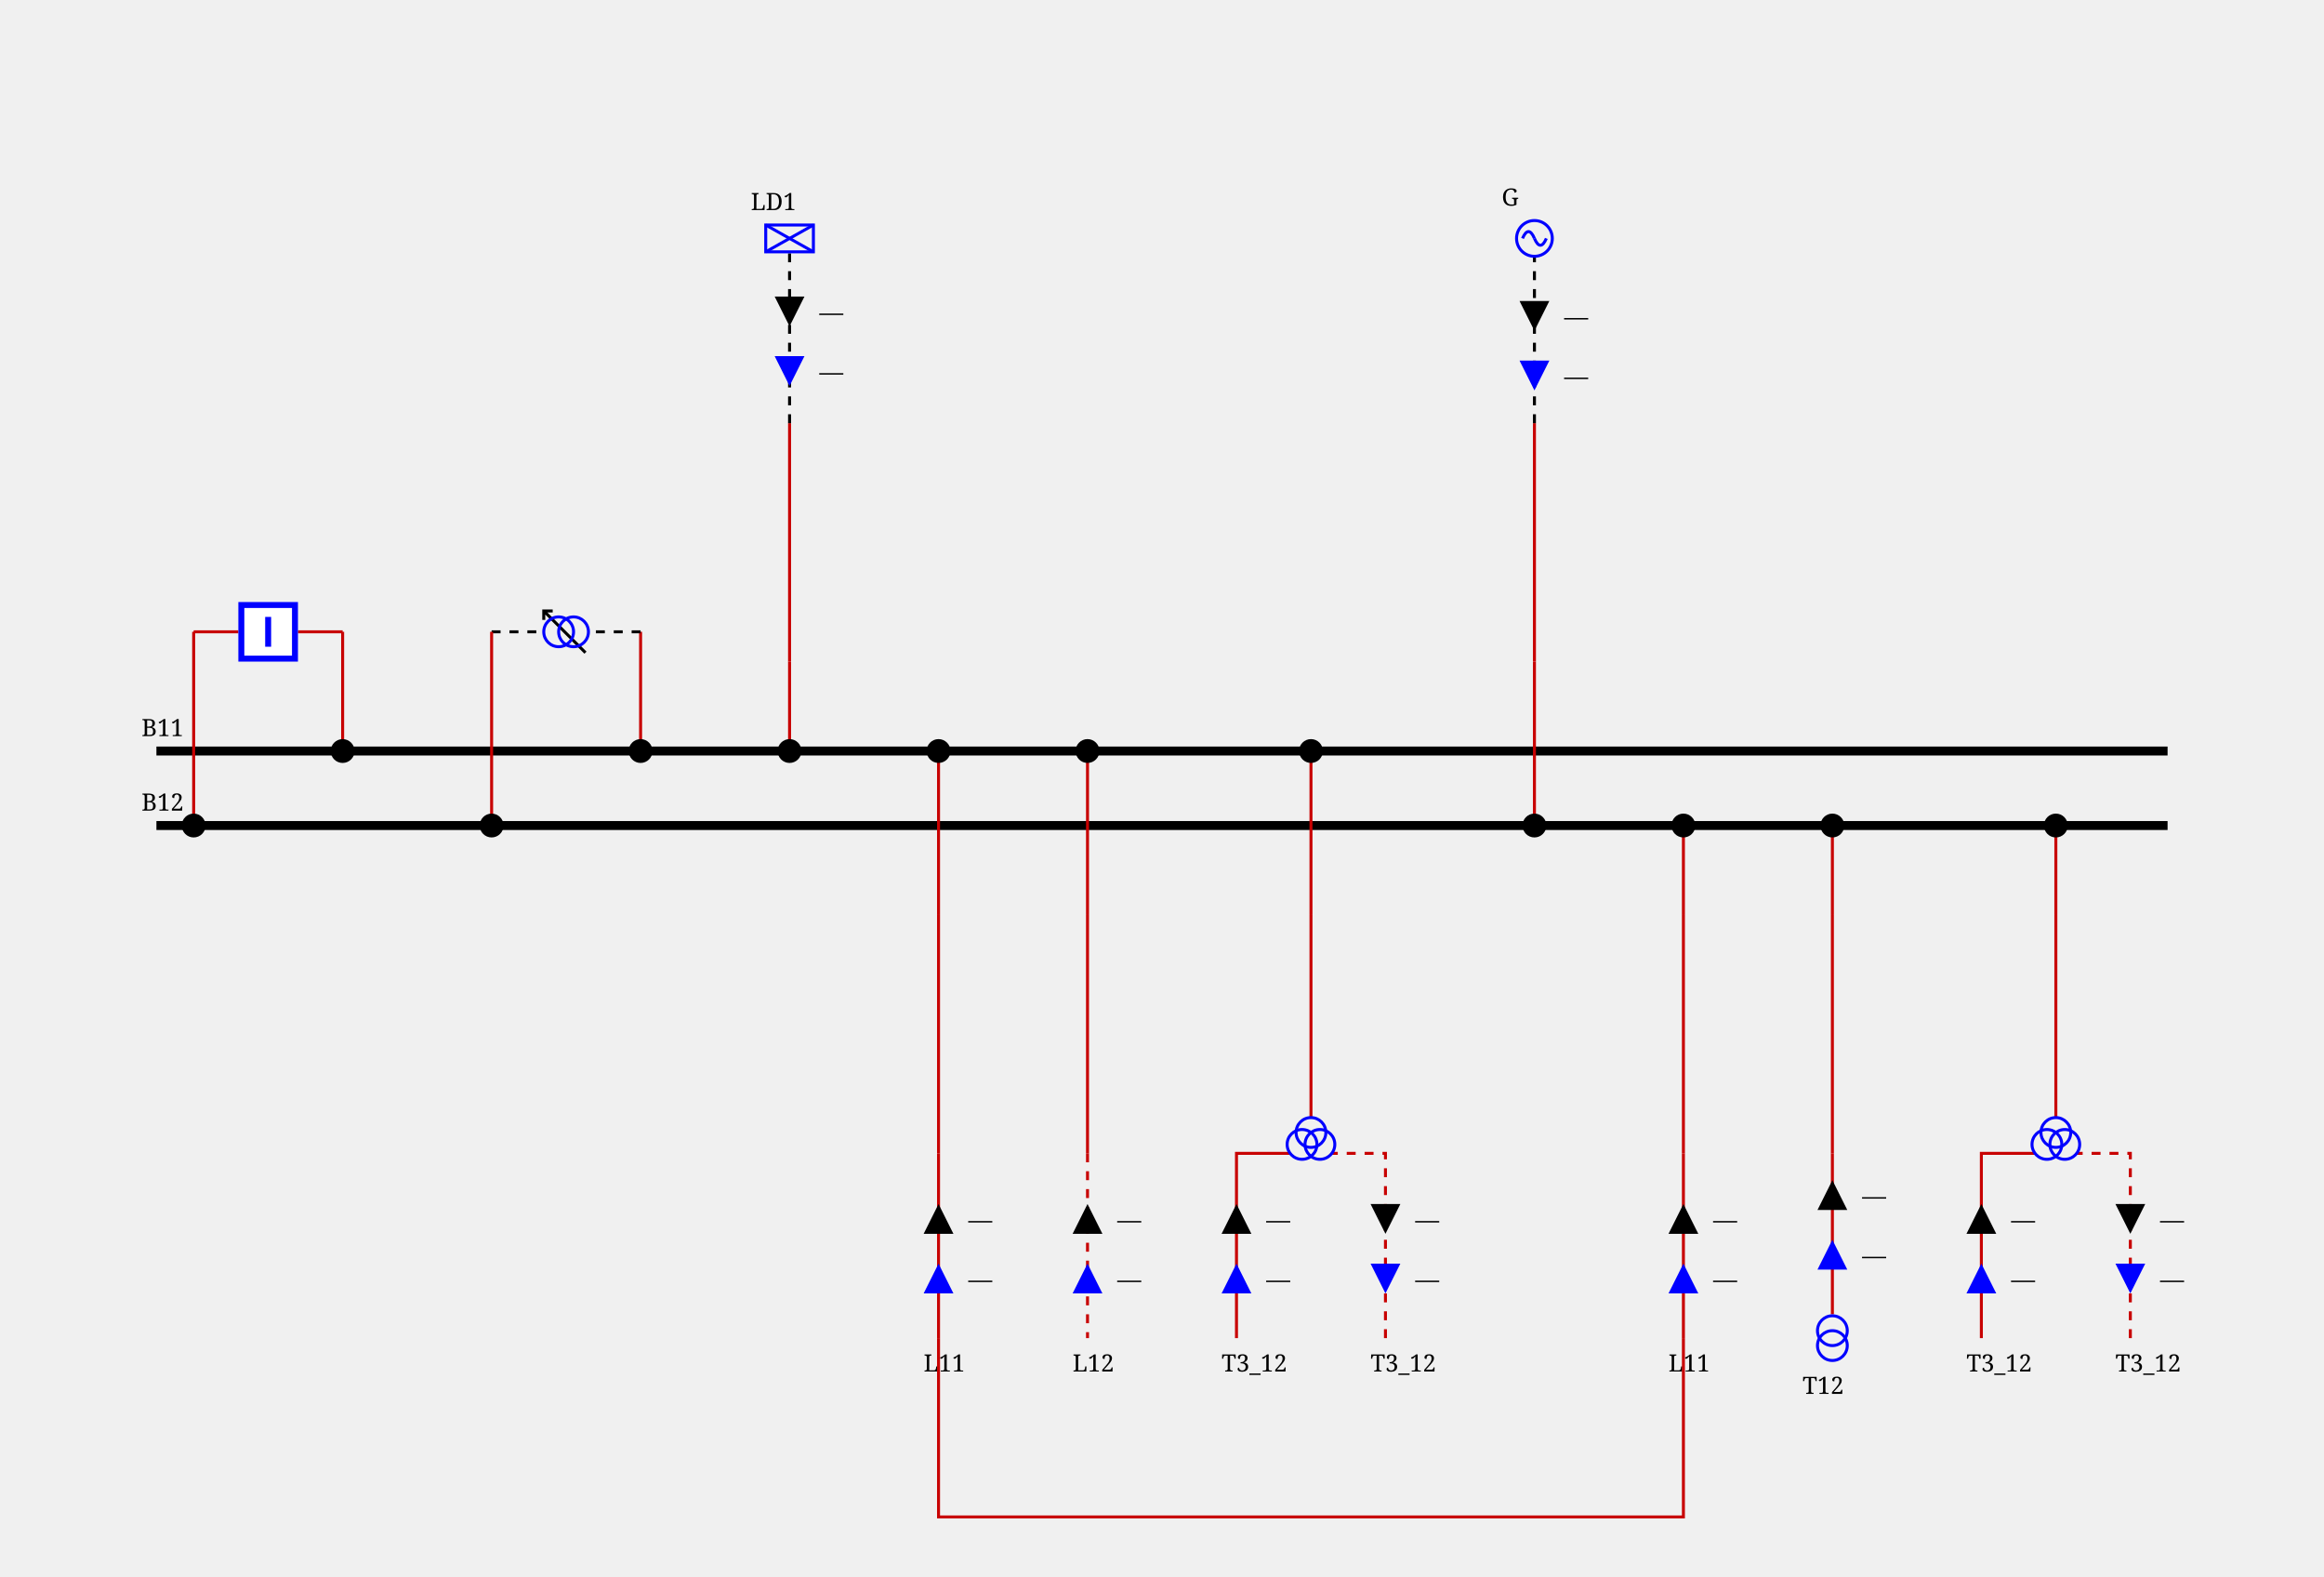
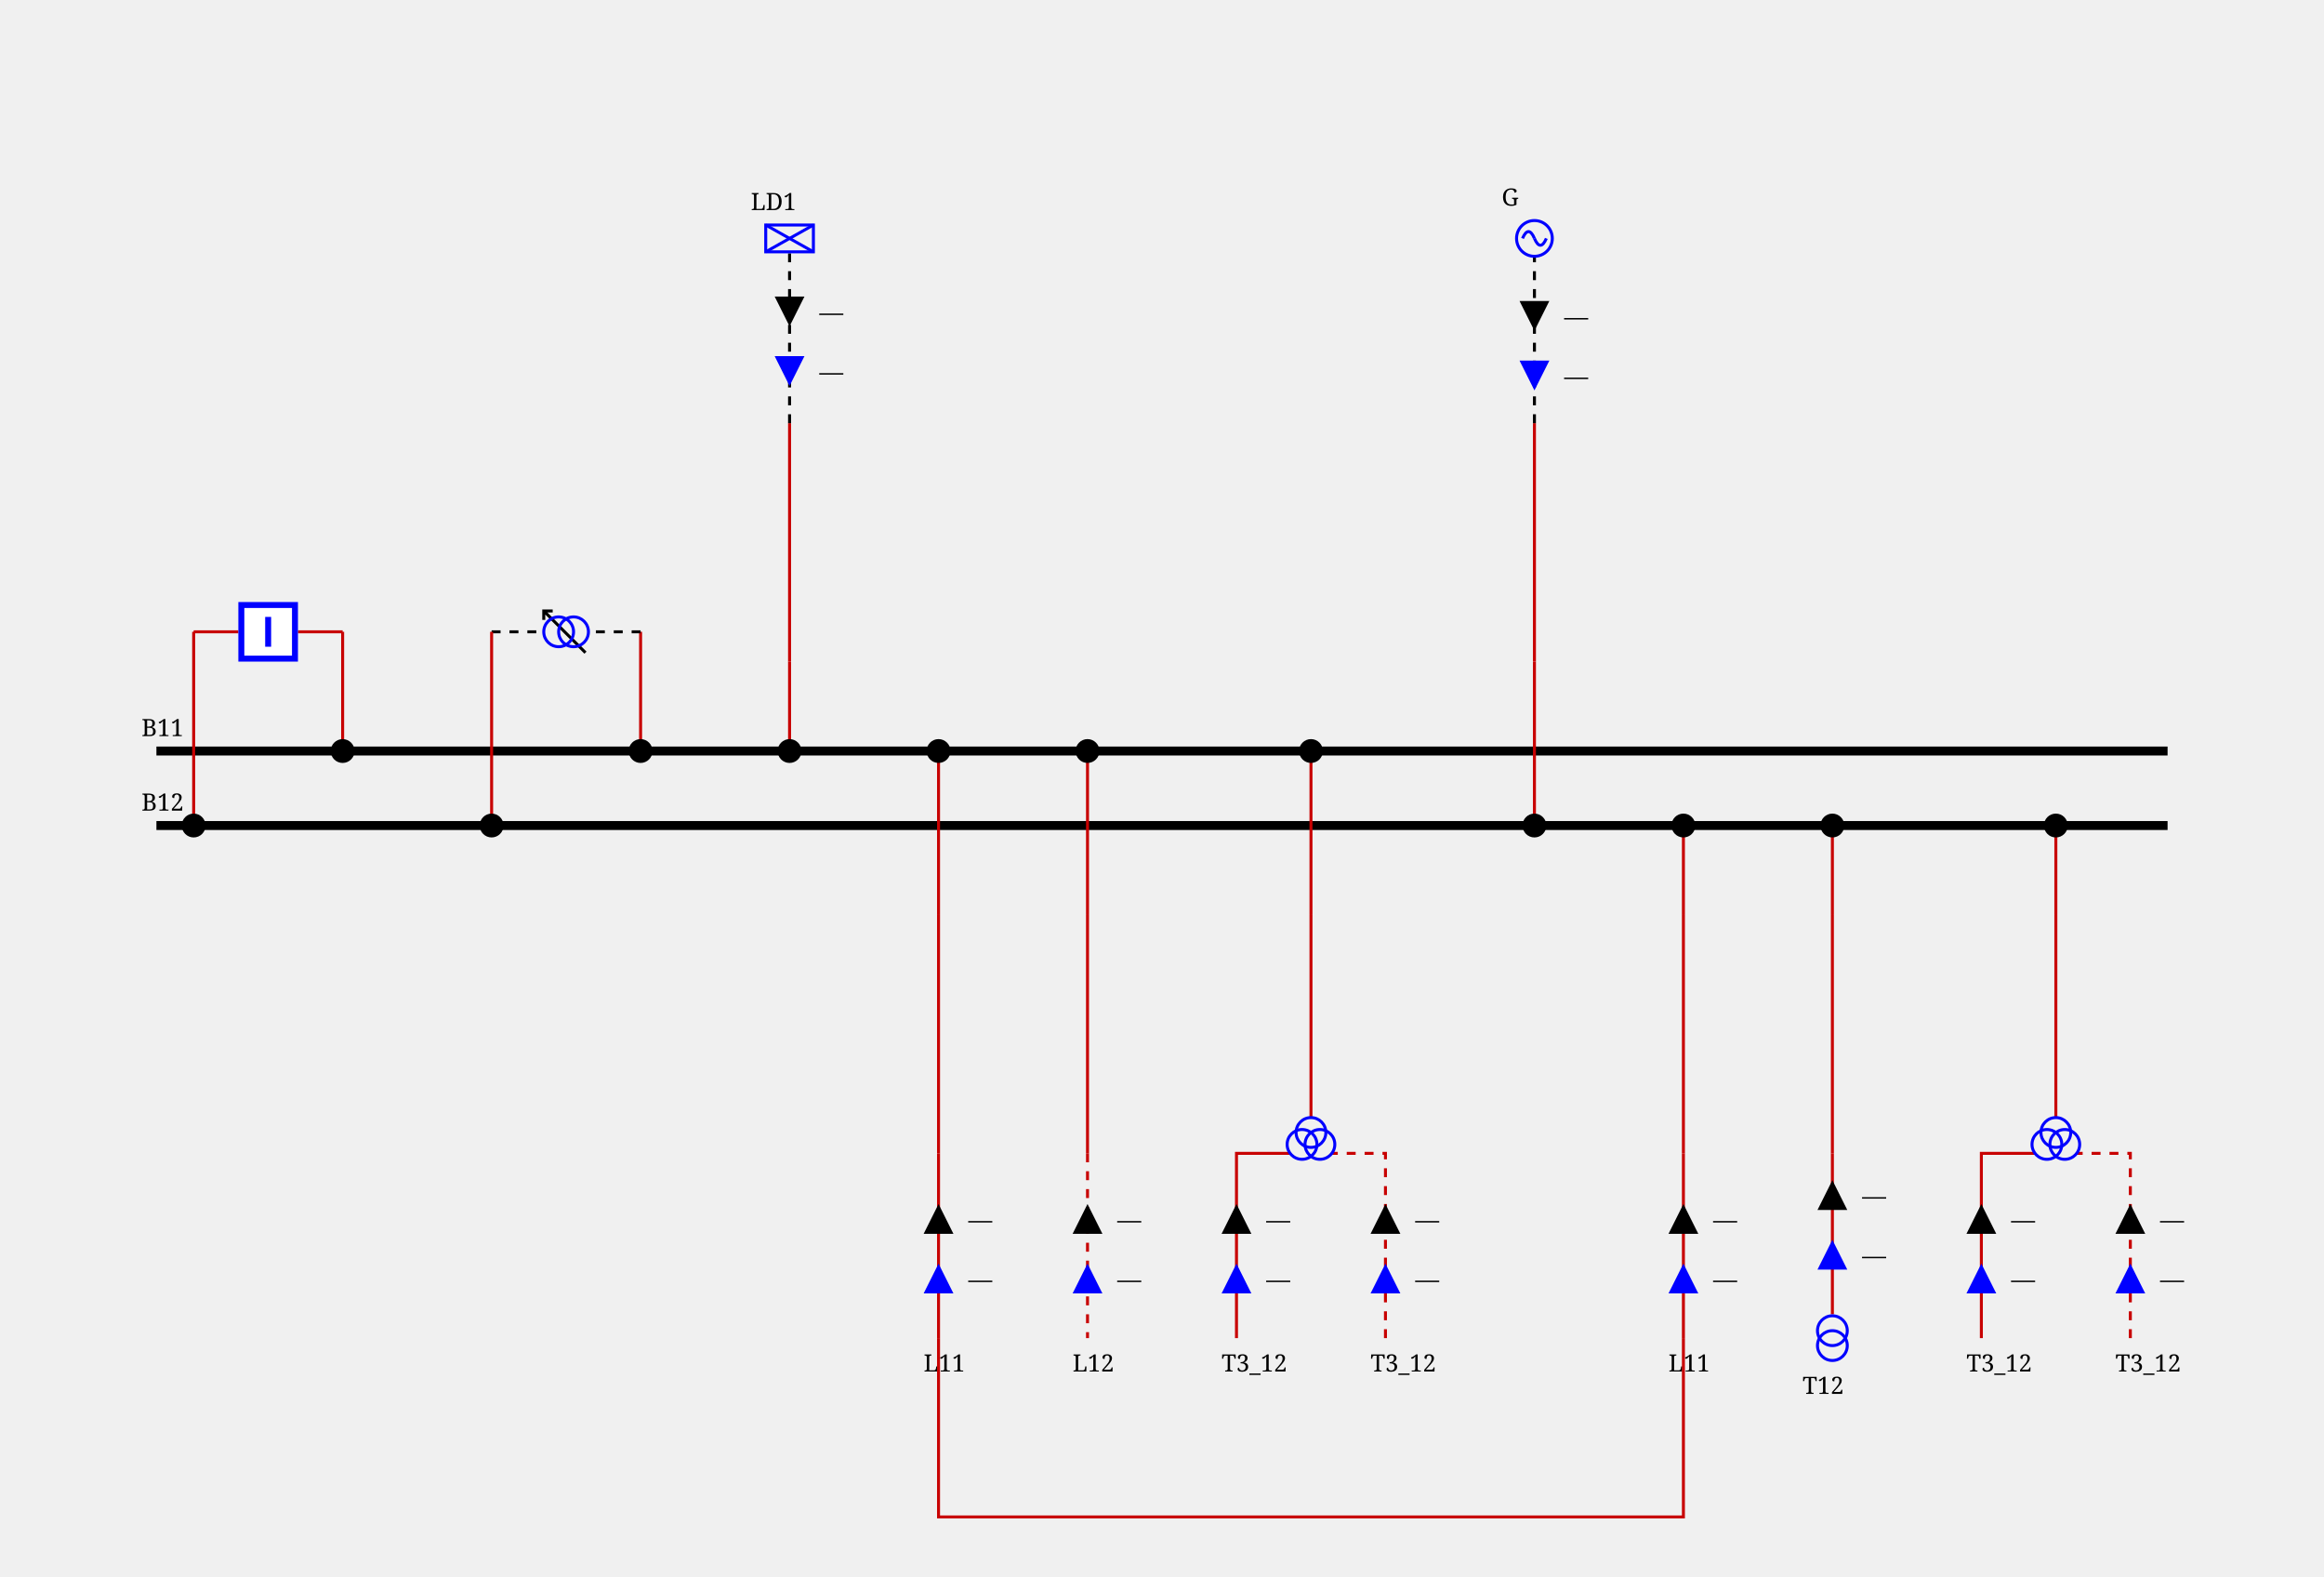
<svg xmlns="http://www.w3.org/2000/svg" height="529.0" viewBox="0 0 780.0 529.0" width="780.0">
  <style>
/* ----------------------------------------------------------------------- */
/* File: tautologies.css ------------------------------------------------- */
.sld-out .sld-arrow-in {visibility: hidden}
.sld-in .sld-arrow-out {visibility: hidden}
.sld-closed .sld-sw-open {visibility: hidden}
.sld-open .sld-sw-closed {visibility: hidden}
.sld-hidden-node {visibility: hidden}
.sld-top-feeder .sld-label {dominant-baseline: auto}
.sld-bottom-feeder .sld-label {dominant-baseline: hanging}
.sld-active-power .sld-label {dominant-baseline: mathematical}
.sld-reactive-power .sld-label {dominant-baseline: mathematical}
.sld-current .sld-label {dominant-baseline: mathematical}
/* ----------------------------------------------------------------------- */
/* File: topologicalBaseVoltages.css ------------------------------------- */
.sld-disconnected {--sld-vl-color: #808080}
.sld-vl300to500-0 {--sld-vl-color: #FF0000}
.sld-vl300to500-1 {--sld-vl-color: #7F6C00}
.sld-vl300to500-2 {--sld-vl-color: #F6B2FF}
.sld-vl300to500-3 {--sld-vl-color: #996700}
.sld-vl300to500-4 {--sld-vl-color: #FF85EB}
.sld-vl300to500-5 {--sld-vl-color: #B25B00}
.sld-vl300to500-6 {--sld-vl-color: #FF59B5}
.sld-vl300to500-7 {--sld-vl-color: #CC4400}
.sld-vl300to500-8 {--sld-vl-color: #FF2C67}
.sld-vl300to500-9 {--sld-vl-color: #E52600}
.sld-vl180to300-0 {--sld-vl-color: #218B21}
.sld-vl180to300-1 {--sld-vl-color: #0D4940}
.sld-vl180to300-2 {--sld-vl-color: #DFDAB9}
.sld-vl180to300-3 {--sld-vl-color: #105640}
.sld-vl180to300-4 {--sld-vl-color: #C2CB92}
.sld-vl180to300-5 {--sld-vl-color: #14643C}
.sld-vl180to300-6 {--sld-vl-color: #95B66B}
.sld-vl180to300-7 {--sld-vl-color: #187036}
.sld-vl180to300-8 {--sld-vl-color: #5FA046}
.sld-vl180to300-9 {--sld-vl-color: #1C7E2D}
.sld-vl120to180-0 {--sld-vl-color: #00AFAE}
.sld-vl120to180-1 {--sld-vl-color: #000D58}
.sld-vl120to180-2 {--sld-vl-color: #B8E7B2}
.sld-vl120to180-3 {--sld-vl-color: #002169}
.sld-vl120to180-4 {--sld-vl-color: #85D993}
.sld-vl120to180-5 {--sld-vl-color: #003C7B}
.sld-vl120to180-6 {--sld-vl-color: #59CB8B}
.sld-vl120to180-7 {--sld-vl-color: #005C8C}
.sld-vl120to180-8 {--sld-vl-color: #2CBD94}
.sld-vl120to180-9 {--sld-vl-color: #00839E}
.sld-vl70to120-0 {--sld-vl-color: #CC5500}
.sld-vl70to120-1 {--sld-vl-color: #4A6600}
.sld-vl70to120-2 {--sld-vl-color: #EFB2DD}
.sld-vl70to120-3 {--sld-vl-color: #6E7A00}
.sld-vl70to120-4 {--sld-vl-color: #E685AE}
.sld-vl70to120-5 {--sld-vl-color: #8E8400}
.sld-vl70to120-6 {--sld-vl-color: #DD596B}
.sld-vl70to120-7 {--sld-vl-color: #A37B00}
.sld-vl70to120-8 {--sld-vl-color: #D4432C}
.sld-vl70to120-9 {--sld-vl-color: #B76B00}
.sld-vl50to70-0 {--sld-vl-color: #A020EF}
.sld-vl50to70-1 {--sld-vl-color: #7F0848}
.sld-vl50to70-2 {--sld-vl-color: #B7DBFE}
.sld-vl50to70-3 {--sld-vl-color: #960C6D}
.sld-vl50to70-4 {--sld-vl-color: #8DA6FE}
.sld-vl50to70-5 {--sld-vl-color: #AD109A}
.sld-vl50to70-6 {--sld-vl-color: #6F66FB}
.sld-vl50to70-7 {--sld-vl-color: #BC14C4}
.sld-vl50to70-8 {--sld-vl-color: #7F42F6}
.sld-vl50to70-9 {--sld-vl-color: #B11AD9}
.sld-vl30to50-0 {--sld-vl-color: #FF8290}
.sld-vl30to50-1 {--sld-vl-color: #7F6F41}
.sld-vl30to50-2 {--sld-vl-color: #F6D9FF}
.sld-vl30to50-3 {--sld-vl-color: #99784E}
.sld-vl30to50-4 {--sld-vl-color: #FFC3FB}
.sld-vl30to50-5 {--sld-vl-color: #B27D5B}
.sld-vl30to50-6 {--sld-vl-color: #FFADE3}
.sld-vl30to50-7 {--sld-vl-color: #CC7E68}
.sld-vl30to50-8 {--sld-vl-color: #FF97BF}
.sld-vl30to50-9 {--sld-vl-color: #E57B75}
.sld-vl0to30-0 {--sld-vl-color: #AAAE27}
.sld-vl0to30-1 {--sld-vl-color: #195B0F}
.sld-vl0to30-2 {--sld-vl-color: #EABABE}
.sld-vl0to30-3 {--sld-vl-color: #2D6C13}
.sld-vl0to30-4 {--sld-vl-color: #DDA193}
.sld-vl0to30-5 {--sld-vl-color: #477D17}
.sld-vl0to30-6 {--sld-vl-color: #CE9A6E}
.sld-vl0to30-7 {--sld-vl-color: #648D1C}
.sld-vl0to30-8 {--sld-vl-color: #BEA04A}
.sld-vl0to30-9 {--sld-vl-color: #869D22}
/* ----------------------------------------------------------------------- */
/* File : highlightLineStates.css ---------------------------------------- */
.sld-wire.sld-feeder-disconnected {stroke: black}
.sld-wire.sld-feeder-connected-disconnected {stroke-dasharray: 3,3}
.sld-wire.sld-feeder-disconnected-connected {stroke: black; stroke-dasharray: 3,3}
/* ----------------------------------------------------------------------- */
/* File : components.css ------------------------------------------------- */
/* Stroke black */
.sld-disconnector {stroke-width: 3; stroke: black; fill: none}
/* Stroke blue */
.sld-breaker {stroke-width: 2; stroke: blue; fill:white}
.sld-load-break-switch {stroke: blue; fill: white}
/* Stroke --sld-vl-color with fallback black */
.sld-bus-connection {fill: var(--sld-vl-color, black)}
.sld-cell-shape-flat .sld-bus-connection {visibility: hidden}
.sld-busbar-section {stroke: var(--sld-vl-color, black); stroke-width: 3; fill: none}
/* Stroke --sld-vl-color with fallback red */
.sld-wire {stroke: var(--sld-vl-color, #c80000); fill: none}
/* Stroke --sld-vl-color with fallback blue */
.sld-load {stroke: var(--sld-vl-color, blue); fill: none}
.sld-battery {stroke: var(--sld-vl-color, blue); fill: none}
.sld-generator {stroke: var(--sld-vl-color, blue); fill: none}
.sld-two-wt {stroke: var(--sld-vl-color, blue); fill: none}
.sld-three-wt {stroke: var(--sld-vl-color, blue); fill: none}
.sld-winding {stroke: var(--sld-vl-color, blue); fill: none}
.sld-capacitor {stroke: var(--sld-vl-color, blue); fill: none}
.sld-inductor {stroke: var(--sld-vl-color, blue); fill: none}
.sld-pst {stroke: var(--sld-vl-color, blue); fill: none}
.sld-pst-arrow {stroke: black; fill: none}
.sld-svc {stroke: var(--sld-vl-color, blue); fill: none}
.sld-vsc {stroke: var(--sld-vl-color, blue); font-size: 7.43px; fill: none}
.sld-lcc {stroke: var(--sld-vl-color, blue); font-size: 7.43px; fill: none}
/* Stroke none &amp; fill: --sld-vl-color */
.sld-node-infos {stroke: none; fill: var(--sld-vl-color, black)}
/* Stroke none &amp; fill: black */
.sld-node {stroke: none; fill: black}
.sld-flash {stroke: none; fill: black}
.sld-lock {stroke: none; fill: black}
.sld-unknown {stroke: none; fill: black}
/* Fonts */
.sld-label {stroke: none; fill: black; font: 8px serif}
.sld-angle, .sld-voltage {font: 10px serif}
.sld-graph-label {font: 12px serif}
/* Specific */
.sld-grid {stroke: #003700; stroke-dasharray: 1,10}
.sld-feeder-info.sld-active-power {fill:black}
.sld-feeder-info.sld-reactive-power {fill:blue}
.sld-feeder-info.sld-current {fill:purple}
.sld-frame {fill: var(--sld-background-color, transparent)}
/* Stroke maroon for fictitious switch */
.sld-breaker.sld-fictitious {stroke: maroon}
.sld-disconnector.sld-fictitious {stroke: maroon}
.sld-load-break-switch.sld-fictitious {stroke: maroon}
.sld-busbar-section.sld-fictitious {stroke: var(--sld-vl-color, #c80000); stroke-width: 1}

</style>
  <rect class="sld-frame" height="100%" width="100%" />
  <g>
    <g class="sld-busbar-section sld-vl300to500-0" id="idB11" transform="translate(52.5,252.0)">
      <line x1="0" x2="675.0" y1="0" y2="0" />
      <text class="sld-label" id="B11_NW_LABEL" x="-5.0" y="-5.0">B11</text>
    </g>
    <g class="sld-busbar-section sld-vl300to500-1" id="idB12" transform="translate(52.5,277.0)">
      <line x1="0" x2="675.0" y1="0" y2="0" />
      <text class="sld-label" id="B12_NW_LABEL" x="-5.0" y="-5.0">B12</text>
    </g>
    <g class="sld-intern-cell sld-cell-shape-vertical" id="idINTERN_32_0">
      <g class="sld-wire sld-vl300to500-0" id="_95_VL1_95_INTERNAL_95_VL1_95_BUSCO_95_B11_95_BR1_45_BR1_95_BUSCO_95_B11_95_BR1">
        <polyline points="115.0,212.0,115.0,252.0" />
      </g>
      <g class="sld-wire sld-vl300to500-0" id="_95_VL1_95_BR1_95_INTERNAL_95_VL1_95_BUSCO_95_B11_95_BR1_45_BR1">
        <polyline points="100.0,212.0,115.0,212.0" />
      </g>
      <g class="sld-wire sld-vl300to500-1" id="_95_VL1_95_INTERNAL_95_VL1_95_BUSCO_95_B12_95_BR1_45_BR1_95_BR1">
        <polyline points="65.0,212.0,80.0,212.0" />
      </g>
      <g class="sld-wire sld-vl300to500-1" id="_95_VL1_95_BUSCO_95_B12_95_BR1_95_INTERNAL_95_VL1_95_BUSCO_95_B12_95_BR1_45_BR1">
        <polyline points="65.0,277.0,65.0,212.0" />
      </g>
      <g class="sld-bus-connection sld-fictitious sld-vl300to500-0" id="idBUSCO_95_B11_95_BR1" transform="translate(111.0,248.0)">
        <circle cx="4" cy="4" r="4" />
      </g>
      <g class="sld-node sld-hidden-node sld-fictitious sld-vl300to500-0" id="idINTERNAL_95_VL1_95_BUSCO_95_B11_95_BR1_45_BR1" transform="translate(111.0,208.0)">
        <circle cx="4" cy="4" r="4" />
      </g>
      <g class="sld-breaker sld-open sld-disconnected" id="idBR1" transform="translate(80.0,202.0)">
        <path class="sld-sw-closed" d="M1,1 V19 H19 V1z M10,5 V15" transform="rotate(90.0,10.0,10.0)" />
        <path class="sld-sw-open" d="M1,1 V19 H19 V1z M5,10 H15" transform="rotate(90.0,10.0,10.0)" />
      </g>
      <g class="sld-node sld-hidden-node sld-fictitious sld-vl300to500-1" id="idINTERNAL_95_VL1_95_BUSCO_95_B12_95_BR1_45_BR1" transform="translate(61.0,208.0)">
        <circle cx="4" cy="4" r="4" />
      </g>
      <g class="sld-bus-connection sld-fictitious sld-vl300to500-1" id="idBUSCO_95_B12_95_BR1" transform="translate(61.0,273.0)">
        <circle cx="4" cy="4" r="4" />
      </g>
    </g>
    <g class="sld-intern-cell sld-cell-shape-vertical" id="idINTERN_32_1">
      <g class="sld-wire sld-vl300to500-0" id="_95_VL1_95_BUSCO_95_B11_95_T11_95_INTERNAL_95_VL1_95_BUSCO_95_B11_95_T11_45_T11">
        <polyline points="215.0,252.0,215.0,212.0" />
      </g>
      <g class="sld-wire sld-vl300to500-0 sld-feeder-disconnected-connected" id="_95_VL1_95_INTERNAL_95_VL1_95_BUSCO_95_B11_95_T11_45_T11_95_T11">
        <polyline points="215.0,212.0,197.5,212.0" />
      </g>
      <g class="sld-wire sld-vl300to500-1 sld-feeder-disconnected-connected" id="_95_VL1_95_INTERNAL_95_VL1_95_BUSCO_95_B12_95_T11_45_T11_95_T11">
        <polyline points="165.0,212.0,182.5,212.0" />
      </g>
      <g class="sld-wire sld-vl300to500-1" id="_95_VL1_95_BUSCO_95_B12_95_T11_95_INTERNAL_95_VL1_95_BUSCO_95_B12_95_T11_45_T11">
        <polyline points="165.0,277.0,165.0,212.0" />
      </g>
      <g class="sld-bus-connection sld-fictitious sld-vl300to500-0" id="idBUSCO_95_B11_95_T11" transform="translate(211.0,248.0)">
        <circle cx="4" cy="4" r="4" />
      </g>
      <g class="sld-node sld-hidden-node sld-fictitious sld-vl300to500-0" id="idINTERNAL_95_VL1_95_BUSCO_95_B11_95_T11_45_T11" transform="translate(211.0,208.0)">
        <circle cx="4" cy="4" r="4" />
      </g>
      <g class="sld-pst" id="idT11" transform="translate(183.0,204.5)">
        <path class="sld-vl300to500-0 sld-pst-arrow" d="M14,0 0,14 M11,0 14,0 14,3" transform="rotate(270.0,7.0,7.5)" />
        <circle class="sld-vl300to500-0 sld-winding" cx="7" cy="10" r="5" transform="rotate(270.0,7.0,7.5)" />
        <circle class="sld-vl300to500-1 sld-winding" cx="7" cy="5" r="5" transform="rotate(270.0,7.0,7.5)" />
      </g>
      <g class="sld-node sld-hidden-node sld-fictitious sld-vl300to500-1" id="idINTERNAL_95_VL1_95_BUSCO_95_B12_95_T11_45_T11" transform="translate(161.0,208.0)">
        <circle cx="4" cy="4" r="4" />
      </g>
      <g class="sld-bus-connection sld-fictitious sld-vl300to500-1" id="idBUSCO_95_B12_95_T11" transform="translate(161.0,273.0)">
        <circle cx="4" cy="4" r="4" />
      </g>
    </g>
    <g class="sld-extern-cell sld-cell-direction-top" id="idEXTERN_32_2">
      <g class="sld-wire sld-vl300to500-0" id="_95_VL1_95_BUSCO_95_B11_95_LD1_95_INTERNAL_95_VL1_95_BUSCO_95_B11_95_LD1_45_LD1">
        <polyline points="265.0,252.0,265.0,222.0" />
      </g>
      <g class="sld-wire sld-vl300to500-0" id="_95_VL1_95_INTERNAL_95_VL1_95_BUSCO_95_B11_95_LD1_45_LD1_95_INTERNAL_95_VL1_95_LD1">
        <polyline points="265.0,222.0,265.0,142.0" />
      </g>
      <g class="sld-wire sld-vl300to500-0 sld-feeder-disconnected-connected" id="_95_VL1_95_INTERNAL_95_VL1_95_LD1_95_LD1">
        <polyline points="265.0,142.0,265.0,84.5" />
      </g>
      <g class="sld-active-power sld-feeder-info sld-in" id="idLD1_ARROW_ACTIVE" transform="translate(260.0,99.5)">
        <polygon class="sld-arrow-in" points="0,0 10,0 5,10" />
        <polygon class="sld-arrow-out" points="5,0 10,10 0,10" />
        <text class="sld-label" x="15.0" y="5.0">—</text>
      </g>
      <g class="sld-reactive-power sld-feeder-info sld-in" id="idLD1_ARROW_REACTIVE" transform="translate(260.0,119.5)">
        <polygon class="sld-arrow-in" points="0,0 10,0 5,10" />
        <polygon class="sld-arrow-out" points="5,0 10,10 0,10" />
        <text class="sld-label" x="15.0" y="5.0">—</text>
      </g>
      <g class="sld-bus-connection sld-fictitious sld-vl300to500-0" id="idBUSCO_95_B11_95_LD1" transform="translate(261.0,248.0)">
        <circle cx="4" cy="4" r="4" />
      </g>
      <g class="sld-node sld-hidden-node sld-fictitious sld-vl300to500-0" id="idINTERNAL_95_VL1_95_BUSCO_95_B11_95_LD1_45_LD1" transform="translate(261.0,218.0)">
        <circle cx="4" cy="4" r="4" />
      </g>
      <g class="sld-node sld-hidden-node sld-fictitious sld-vl300to500-0" id="idINTERNAL_95_VL1_95_LD1" transform="translate(261.0,138.0)">
        <circle cx="4" cy="4" r="4" />
      </g>
      <g class="sld-load sld-top-feeder sld-vl300to500-0" id="idLD1" transform="translate(257.0,75.5)">
        <rect height="9" width="16" />
        <line x1="0" x2="16" y1="0" y2="9" />
        <line x1="16" x2="0" y1="0" y2="9" />
        <text class="sld-label" id="LD1_N_LABEL" x="-5.0" y="-5.0">LD1</text>
      </g>
    </g>
    <g class="sld-extern-cell sld-cell-direction-bottom" id="idEXTERN_32_3">
      <g class="sld-wire sld-vl300to500-0" id="_95_VL1_95_BUSCO_95_B11_95_L11_95_ONE_95_INTERNAL_95_VL1_95_BUSCO_95_B11_95_L11_95_ONE_45_L11_95_ONE">
        <polyline points="315.0,252.0,315.0,307.0" />
      </g>
      <g class="sld-wire sld-vl300to500-0" id="_95_VL1_95_INTERNAL_95_VL1_95_BUSCO_95_B11_95_L11_95_ONE_45_L11_95_ONE_95_INTERNAL_95_VL1_95_L11_95_ONE">
        <polyline points="315.0,307.0,315.0,387.0" />
      </g>
      <g class="sld-wire sld-vl300to500-0" id="_95_VL1_95_INTERNAL_95_VL1_95_L11_95_ONE_95_L11_95_ONE">
        <polyline points="315.0,387.0,315.0,449.0" />
      </g>
      <g class="sld-reactive-power sld-feeder-info sld-in" id="idL11_95_ONE_ARROW_REACTIVE" transform="translate(310.0,424.0)">
        <polygon class="sld-arrow-in" points="0,0 10,0 5,10" transform="rotate(180.0,5.0,5.0)" />
        <polygon class="sld-arrow-out" points="5,0 10,10 0,10" transform="rotate(180.0,5.0,5.0)" />
        <text class="sld-label" x="15.0" y="5.0">—</text>
      </g>
      <g class="sld-active-power sld-feeder-info sld-in" id="idL11_95_ONE_ARROW_ACTIVE" transform="translate(310.0,404.0)">
        <polygon class="sld-arrow-in" points="0,0 10,0 5,10" transform="rotate(180.0,5.0,5.0)" />
        <polygon class="sld-arrow-out" points="5,0 10,10 0,10" transform="rotate(180.0,5.0,5.0)" />
        <text class="sld-label" x="15.0" y="5.0">—</text>
      </g>
      <g class="sld-bus-connection sld-fictitious sld-vl300to500-0" id="idBUSCO_95_B11_95_L11_95_ONE" transform="translate(311.0,248.0)">
        <circle cx="4" cy="4" r="4" />
      </g>
      <g class="sld-node sld-hidden-node sld-fictitious sld-vl300to500-0" id="idINTERNAL_95_VL1_95_BUSCO_95_B11_95_L11_95_ONE_45_L11_95_ONE" transform="translate(311.0,303.0)">
        <circle cx="4" cy="4" r="4" />
      </g>
      <g class="sld-node sld-hidden-node sld-fictitious sld-vl300to500-0" id="idINTERNAL_95_VL1_95_L11_95_ONE" transform="translate(311.0,383.0)">
        <circle cx="4" cy="4" r="4" />
      </g>
      <g class="sld-bottom-feeder" id="idL11_95_ONE" transform="translate(315.0,449.0)">
        <text class="sld-label" id="L11_ONE_S_LABEL" x="-5.0" y="5.0">L11</text>
      </g>
    </g>
    <g class="sld-extern-cell sld-cell-direction-bottom" id="idEXTERN_32_4">
      <g class="sld-wire sld-vl300to500-0" id="_95_VL1_95_BUSCO_95_B11_95_L12_95_ONE_95_INTERNAL_95_VL1_95_BUSCO_95_B11_95_L12_95_ONE_45_L12_95_ONE">
        <polyline points="365.0,252.0,365.0,307.0" />
      </g>
      <g class="sld-wire sld-vl300to500-0" id="_95_VL1_95_INTERNAL_95_VL1_95_BUSCO_95_B11_95_L12_95_ONE_45_L12_95_ONE_95_INTERNAL_95_VL1_95_L12_95_ONE">
        <polyline points="365.0,307.0,365.0,387.0" />
      </g>
      <g class="sld-wire sld-vl300to500-0 sld-feeder-connected-disconnected" id="_95_VL1_95_INTERNAL_95_VL1_95_L12_95_ONE_95_L12_95_ONE">
        <polyline points="365.0,387.0,365.0,449.0" />
      </g>
      <g class="sld-reactive-power sld-feeder-info sld-in" id="idL12_95_ONE_ARROW_REACTIVE" transform="translate(360.0,424.0)">
        <polygon class="sld-arrow-in" points="0,0 10,0 5,10" transform="rotate(180.0,5.0,5.0)" />
        <polygon class="sld-arrow-out" points="5,0 10,10 0,10" transform="rotate(180.0,5.0,5.0)" />
        <text class="sld-label" x="15.0" y="5.0">—</text>
      </g>
      <g class="sld-active-power sld-feeder-info sld-in" id="idL12_95_ONE_ARROW_ACTIVE" transform="translate(360.0,404.0)">
        <polygon class="sld-arrow-in" points="0,0 10,0 5,10" transform="rotate(180.0,5.0,5.0)" />
        <polygon class="sld-arrow-out" points="5,0 10,10 0,10" transform="rotate(180.0,5.0,5.0)" />
        <text class="sld-label" x="15.0" y="5.0">—</text>
      </g>
      <g class="sld-bus-connection sld-fictitious sld-vl300to500-0" id="idBUSCO_95_B11_95_L12_95_ONE" transform="translate(361.0,248.0)">
        <circle cx="4" cy="4" r="4" />
      </g>
      <g class="sld-node sld-hidden-node sld-fictitious sld-vl300to500-0" id="idINTERNAL_95_VL1_95_BUSCO_95_B11_95_L12_95_ONE_45_L12_95_ONE" transform="translate(361.0,303.0)">
        <circle cx="4" cy="4" r="4" />
      </g>
      <g class="sld-node sld-hidden-node sld-fictitious sld-vl300to500-0" id="idINTERNAL_95_VL1_95_L12_95_ONE" transform="translate(361.0,383.0)">
        <circle cx="4" cy="4" r="4" />
      </g>
      <g class="sld-bottom-feeder" id="idL12_95_ONE" transform="translate(365.0,449.0)">
        <text class="sld-label" id="L12_ONE_S_LABEL" x="-5.0" y="5.0">L12</text>
      </g>
    </g>
    <g class="sld-extern-cell sld-cell-direction-bottom" id="idEXTERN_32_5">
      <g class="sld-wire sld-vl300to500-0" id="_95_VL1_95_BUSCO_95_B11_95_T3_95_12_95_INTERNAL_95_VL1_95_BUSCO_95_B11_95_T3_95_12_45_T3_95_12">
        <polyline points="440.0,252.0,440.0,307.0" />
      </g>
      <g class="sld-wire sld-vl300to500-0" id="_95_VL1_95_INTERNAL_95_VL1_95_BUSCO_95_B11_95_T3_95_12_45_T3_95_12_95_T3_95_12">
        <polyline points="440.0,307.0,440.0,375.0" />
      </g>
      <g class="sld-wire sld-disconnected" id="_95_VL1_95_T3_95_12_95_TWO_95_T3_95_12">
        <polyline points="415.0,449.0,415.0,387.0,433.0,387.0" />
      </g>
      <g class="sld-reactive-power sld-feeder-info sld-in" id="idT3_95_12_95_TWO_ARROW_REACTIVE" transform="translate(410.0,424.0)">
        <polygon class="sld-arrow-in" points="0,0 10,0 5,10" transform="rotate(180.0,5.0,5.0)" />
        <polygon class="sld-arrow-out" points="5,0 10,10 0,10" transform="rotate(180.0,5.0,5.0)" />
        <text class="sld-label" x="15.0" y="5.0">—</text>
      </g>
      <g class="sld-active-power sld-feeder-info sld-in" id="idT3_95_12_95_TWO_ARROW_ACTIVE" transform="translate(410.0,404.0)">
        <polygon class="sld-arrow-in" points="0,0 10,0 5,10" transform="rotate(180.0,5.0,5.0)" />
        <polygon class="sld-arrow-out" points="5,0 10,10 0,10" transform="rotate(180.0,5.0,5.0)" />
        <text class="sld-label" x="15.0" y="5.0">—</text>
      </g>
      <g class="sld-wire sld-disconnected sld-feeder-connected-disconnected" id="_95_VL1_95_T3_95_12_95_THREE_95_T3_95_12">
        <polyline points="465.0,449.0,465.0,387.0,447.0,387.0" />
      </g>
-       <g class="sld-reactive-power sld-feeder-info sld-out" id="idT3_95_12_95_THREE_ARROW_REACTIVE" transform="translate(460.0,424.0)">
-         <polygon class="sld-arrow-in" points="0,0 10,0 5,10" transform="rotate(180.0,5.0,5.0)" />
-         <polygon class="sld-arrow-out" points="5,0 10,10 0,10" transform="rotate(180.0,5.0,5.0)" />
-         <text class="sld-label" x="15.0" y="5.0">—</text>
-       </g>
-       <g class="sld-active-power sld-feeder-info sld-out" id="idT3_95_12_95_THREE_ARROW_ACTIVE" transform="translate(460.0,404.0)">
+       <g class="sld-reactive-power sld-feeder-info sld-in" id="idT3_95_12_95_THREE_ARROW_REACTIVE" transform="translate(460.0,424.0)">
+         <polygon class="sld-arrow-in" points="0,0 10,0 5,10" transform="rotate(180.0,5.0,5.0)" />
+         <polygon class="sld-arrow-out" points="5,0 10,10 0,10" transform="rotate(180.0,5.0,5.0)" />
+         <text class="sld-label" x="15.0" y="5.0">—</text>
+       </g>
+       <g class="sld-active-power sld-feeder-info sld-in" id="idT3_95_12_95_THREE_ARROW_ACTIVE" transform="translate(460.0,404.0)">
        <polygon class="sld-arrow-in" points="0,0 10,0 5,10" transform="rotate(180.0,5.0,5.0)" />
        <polygon class="sld-arrow-out" points="5,0 10,10 0,10" transform="rotate(180.0,5.0,5.0)" />
        <text class="sld-label" x="15.0" y="5.0">—</text>
      </g>
      <g class="sld-bus-connection sld-fictitious sld-vl300to500-0" id="idBUSCO_95_B11_95_T3_95_12" transform="translate(436.0,248.0)">
        <circle cx="4" cy="4" r="4" />
      </g>
      <g class="sld-node sld-hidden-node sld-fictitious sld-vl300to500-0" id="idINTERNAL_95_VL1_95_BUSCO_95_B11_95_T3_95_12_45_T3_95_12" transform="translate(436.0,303.0)">
        <circle cx="4" cy="4" r="4" />
      </g>
      <g class="sld-three-wt sld-fictitious" id="idT3_95_12" transform="translate(432.0,375.0)">
        <circle class="sld-disconnected sld-winding" cx="5" cy="15" r="5" transform="scale(1, -1) translate(0, -24.0)" />
        <circle class="sld-disconnected sld-winding" cx="11" cy="15" r="5" transform="scale(1, -1) translate(0, -24.0)" />
        <circle class="sld-disconnected sld-winding" cx="8" cy="19" r="5" transform="scale(1, -1) translate(0, -24.0)" />
      </g>
      <g class="sld-bottom-feeder sld-disconnected" id="idT3_95_12_95_TWO" transform="translate(415.0,449.0)">
        <text class="sld-label" id="T3_12_TWO_S_LABEL" x="-5.0" y="5.0">T3_12</text>
      </g>
      <g class="sld-bottom-feeder sld-disconnected" id="idT3_95_12_95_THREE" transform="translate(465.0,449.0)">
        <text class="sld-label" id="T3_12_THREE_S_LABEL" x="-5.0" y="5.0">T3_12</text>
      </g>
    </g>
    <g class="sld-extern-cell sld-cell-direction-top" id="idEXTERN_32_6">
      <g class="sld-wire sld-vl300to500-1" id="_95_VL1_95_BUSCO_95_B12_95_G_95_INTERNAL_95_VL1_95_BUSCO_95_B12_95_G_45_G">
        <polyline points="515.0,277.0,515.0,222.0" />
      </g>
      <g class="sld-wire sld-vl300to500-1" id="_95_VL1_95_INTERNAL_95_VL1_95_BUSCO_95_B12_95_G_45_G_95_INTERNAL_95_VL1_95_G">
        <polyline points="515.0,222.0,515.0,142.0" />
      </g>
      <g class="sld-wire sld-vl300to500-1 sld-feeder-disconnected-connected" id="_95_VL1_95_INTERNAL_95_VL1_95_G_95_G">
        <polyline points="515.0,142.0,515.0,86.0" />
      </g>
      <g class="sld-active-power sld-feeder-info sld-in" id="idG_ARROW_ACTIVE" transform="translate(510.0,101.0)">
        <polygon class="sld-arrow-in" points="0,0 10,0 5,10" />
        <polygon class="sld-arrow-out" points="5,0 10,10 0,10" />
        <text class="sld-label" x="15.0" y="5.0">—</text>
      </g>
      <g class="sld-reactive-power sld-feeder-info sld-in" id="idG_ARROW_REACTIVE" transform="translate(510.0,121.0)">
        <polygon class="sld-arrow-in" points="0,0 10,0 5,10" />
        <polygon class="sld-arrow-out" points="5,0 10,10 0,10" />
        <text class="sld-label" x="15.0" y="5.0">—</text>
      </g>
      <g class="sld-bus-connection sld-fictitious sld-vl300to500-1" id="idBUSCO_95_B12_95_G" transform="translate(511.0,273.0)">
        <circle cx="4" cy="4" r="4" />
      </g>
      <g class="sld-node sld-hidden-node sld-fictitious sld-vl300to500-1" id="idINTERNAL_95_VL1_95_BUSCO_95_B12_95_G_45_G" transform="translate(511.0,218.0)">
        <circle cx="4" cy="4" r="4" />
      </g>
      <g class="sld-node sld-hidden-node sld-fictitious sld-vl300to500-1" id="idINTERNAL_95_VL1_95_G" transform="translate(511.0,138.0)">
        <circle cx="4" cy="4" r="4" />
      </g>
      <g class="sld-generator sld-top-feeder sld-vl300to500-1" id="idG" transform="translate(509.0,74.0)">
        <circle cx="6" cy="6" r="6" />
        <path d="M6,6 A 6 40 0 0 0 2,6" />
        <path d="M6,6 A 6 40 0 0 0 10,6" />
        <text class="sld-label" id="G_N_LABEL" x="-5.0" y="-5.0">G</text>
      </g>
    </g>
    <g class="sld-extern-cell sld-cell-direction-bottom" id="idEXTERN_32_7">
      <g class="sld-wire sld-vl300to500-1" id="_95_VL1_95_BUSCO_95_B12_95_L11_95_TWO_95_INTERNAL_95_VL1_95_BUSCO_95_B12_95_L11_95_TWO_45_L11_95_TWO">
        <polyline points="565.0,277.0,565.0,307.0" />
      </g>
      <g class="sld-wire sld-vl300to500-1" id="_95_VL1_95_INTERNAL_95_VL1_95_BUSCO_95_B12_95_L11_95_TWO_45_L11_95_TWO_95_INTERNAL_95_VL1_95_L11_95_TWO">
        <polyline points="565.0,307.0,565.0,387.0" />
      </g>
      <g class="sld-wire sld-vl300to500-1" id="_95_VL1_95_INTERNAL_95_VL1_95_L11_95_TWO_95_L11_95_TWO">
        <polyline points="565.0,387.0,565.0,449.0" />
      </g>
      <g class="sld-reactive-power sld-feeder-info sld-in" id="idL11_95_TWO_ARROW_REACTIVE" transform="translate(560.0,424.0)">
        <polygon class="sld-arrow-in" points="0,0 10,0 5,10" transform="rotate(180.0,5.0,5.0)" />
        <polygon class="sld-arrow-out" points="5,0 10,10 0,10" transform="rotate(180.0,5.0,5.0)" />
        <text class="sld-label" x="15.0" y="5.0">—</text>
      </g>
      <g class="sld-active-power sld-feeder-info sld-in" id="idL11_95_TWO_ARROW_ACTIVE" transform="translate(560.0,404.0)">
        <polygon class="sld-arrow-in" points="0,0 10,0 5,10" transform="rotate(180.0,5.0,5.0)" />
        <polygon class="sld-arrow-out" points="5,0 10,10 0,10" transform="rotate(180.0,5.0,5.0)" />
        <text class="sld-label" x="15.0" y="5.0">—</text>
      </g>
      <g class="sld-bus-connection sld-fictitious sld-vl300to500-1" id="idBUSCO_95_B12_95_L11_95_TWO" transform="translate(561.0,273.0)">
        <circle cx="4" cy="4" r="4" />
      </g>
      <g class="sld-node sld-hidden-node sld-fictitious sld-vl300to500-1" id="idINTERNAL_95_VL1_95_BUSCO_95_B12_95_L11_95_TWO_45_L11_95_TWO" transform="translate(561.0,303.0)">
        <circle cx="4" cy="4" r="4" />
      </g>
      <g class="sld-node sld-hidden-node sld-fictitious sld-vl300to500-1" id="idINTERNAL_95_VL1_95_L11_95_TWO" transform="translate(561.0,383.0)">
        <circle cx="4" cy="4" r="4" />
      </g>
      <g class="sld-bottom-feeder" id="idL11_95_TWO" transform="translate(565.0,449.0)">
        <text class="sld-label" id="L11_TWO_S_LABEL" x="-5.0" y="5.0">L11</text>
      </g>
    </g>
    <g class="sld-extern-cell sld-cell-direction-bottom" id="idEXTERN_32_8">
      <g class="sld-wire sld-vl300to500-1" id="_95_VL1_95_BUSCO_95_B12_95_T12_95_ONE_95_INTERNAL_95_VL1_95_BUSCO_95_B12_95_T12_95_ONE_45_T12_95_ONE">
        <polyline points="615.0,277.0,615.0,307.0" />
      </g>
      <g class="sld-wire sld-vl300to500-1" id="_95_VL1_95_INTERNAL_95_VL1_95_BUSCO_95_B12_95_T12_95_ONE_45_T12_95_ONE_95_INTERNAL_95_VL1_95_T12_95_ONE">
        <polyline points="615.0,307.0,615.0,387.0" />
      </g>
      <g class="sld-wire sld-vl300to500-1" id="_95_VL1_95_INTERNAL_95_VL1_95_T12_95_ONE_95_T12_95_ONE">
        <polyline points="615.0,387.0,615.0,441.0" />
      </g>
      <g class="sld-reactive-power sld-feeder-info sld-in" id="idT12_95_ONE_ARROW_REACTIVE" transform="translate(610.0,416.0)">
        <polygon class="sld-arrow-in" points="0,0 10,0 5,10" transform="rotate(180.0,5.0,5.0)" />
        <polygon class="sld-arrow-out" points="5,0 10,10 0,10" transform="rotate(180.0,5.0,5.0)" />
        <text class="sld-label" x="15.0" y="5.0">—</text>
      </g>
      <g class="sld-active-power sld-feeder-info sld-in" id="idT12_95_ONE_ARROW_ACTIVE" transform="translate(610.0,396.0)">
        <polygon class="sld-arrow-in" points="0,0 10,0 5,10" transform="rotate(180.0,5.0,5.0)" />
        <polygon class="sld-arrow-out" points="5,0 10,10 0,10" transform="rotate(180.0,5.0,5.0)" />
        <text class="sld-label" x="15.0" y="5.0">—</text>
      </g>
      <g class="sld-bus-connection sld-fictitious sld-vl300to500-1" id="idBUSCO_95_B12_95_T12_95_ONE" transform="translate(611.0,273.0)">
        <circle cx="4" cy="4" r="4" />
      </g>
      <g class="sld-node sld-hidden-node sld-fictitious sld-vl300to500-1" id="idINTERNAL_95_VL1_95_BUSCO_95_B12_95_T12_95_ONE_45_T12_95_ONE" transform="translate(611.0,303.0)">
        <circle cx="4" cy="4" r="4" />
      </g>
      <g class="sld-node sld-hidden-node sld-fictitious sld-vl300to500-1" id="idINTERNAL_95_VL1_95_T12_95_ONE" transform="translate(611.0,383.0)">
        <circle cx="4" cy="4" r="4" />
      </g>
      <g class="sld-two-wt sld-bottom-feeder" id="idT12_95_ONE" transform="translate(610.0,441.5)">
        <circle class="sld-vl300to500-1 sld-winding" cx="5" cy="10" r="5" transform="rotate(180.0,5.0,7.5)" />
        <circle class="sld-vl300to500-2 sld-winding" cx="5" cy="5" r="5" transform="rotate(180.0,5.0,7.5)" />
        <text class="sld-label" id="T12_ONE_S_LABEL" x="-5.0" y="20.0">T12</text>
      </g>
    </g>
    <g class="sld-extern-cell sld-cell-direction-bottom" id="idEXTERN_32_9">
      <g class="sld-wire sld-vl300to500-1" id="_95_VL1_95_BUSCO_95_B12_95_T3_95_12_95_INTERNAL_95_VL1_95_BUSCO_95_B12_95_T3_95_12_45_T3_95_12">
        <polyline points="690.0,277.0,690.0,307.0" />
      </g>
      <g class="sld-wire sld-vl300to500-1" id="_95_VL1_95_INTERNAL_95_VL1_95_BUSCO_95_B12_95_T3_95_12_45_T3_95_12_95_T3_95_12">
        <polyline points="690.0,307.0,690.0,375.0" />
      </g>
      <g class="sld-wire sld-disconnected" id="_95_VL1_95_T3_95_12_95_ONE_95_T3_95_12">
        <polyline points="665.0,449.0,665.0,387.0,683.0,387.0" />
      </g>
      <g class="sld-reactive-power sld-feeder-info sld-in" id="idT3_95_12_95_ONE_ARROW_REACTIVE" transform="translate(660.0,424.0)">
        <polygon class="sld-arrow-in" points="0,0 10,0 5,10" transform="rotate(180.0,5.0,5.0)" />
        <polygon class="sld-arrow-out" points="5,0 10,10 0,10" transform="rotate(180.0,5.0,5.0)" />
        <text class="sld-label" x="15.0" y="5.0">—</text>
      </g>
      <g class="sld-active-power sld-feeder-info sld-in" id="idT3_95_12_95_ONE_ARROW_ACTIVE" transform="translate(660.0,404.0)">
        <polygon class="sld-arrow-in" points="0,0 10,0 5,10" transform="rotate(180.0,5.0,5.0)" />
        <polygon class="sld-arrow-out" points="5,0 10,10 0,10" transform="rotate(180.0,5.0,5.0)" />
        <text class="sld-label" x="15.0" y="5.0">—</text>
      </g>
      <g class="sld-wire sld-disconnected sld-feeder-connected-disconnected" id="_95_VL1_95_T3_95_12_95_THREE_95_T3_95_12">
        <polyline points="715.0,449.0,715.0,387.0,697.0,387.0" />
      </g>
-       <g class="sld-reactive-power sld-feeder-info sld-out" id="idT3_95_12_95_THREE_ARROW_REACTIVE" transform="translate(710.0,424.0)">
-         <polygon class="sld-arrow-in" points="0,0 10,0 5,10" transform="rotate(180.0,5.0,5.0)" />
-         <polygon class="sld-arrow-out" points="5,0 10,10 0,10" transform="rotate(180.0,5.0,5.0)" />
-         <text class="sld-label" x="15.0" y="5.0">—</text>
-       </g>
-       <g class="sld-active-power sld-feeder-info sld-out" id="idT3_95_12_95_THREE_ARROW_ACTIVE" transform="translate(710.0,404.0)">
+       <g class="sld-reactive-power sld-feeder-info sld-in" id="idT3_95_12_95_THREE_ARROW_REACTIVE" transform="translate(710.0,424.0)">
+         <polygon class="sld-arrow-in" points="0,0 10,0 5,10" transform="rotate(180.0,5.0,5.0)" />
+         <polygon class="sld-arrow-out" points="5,0 10,10 0,10" transform="rotate(180.0,5.0,5.0)" />
+         <text class="sld-label" x="15.0" y="5.0">—</text>
+       </g>
+       <g class="sld-active-power sld-feeder-info sld-in" id="idT3_95_12_95_THREE_ARROW_ACTIVE" transform="translate(710.0,404.0)">
        <polygon class="sld-arrow-in" points="0,0 10,0 5,10" transform="rotate(180.0,5.0,5.0)" />
        <polygon class="sld-arrow-out" points="5,0 10,10 0,10" transform="rotate(180.0,5.0,5.0)" />
        <text class="sld-label" x="15.0" y="5.0">—</text>
      </g>
      <g class="sld-bus-connection sld-fictitious sld-vl300to500-1" id="idBUSCO_95_B12_95_T3_95_12" transform="translate(686.0,273.0)">
        <circle cx="4" cy="4" r="4" />
      </g>
      <g class="sld-node sld-hidden-node sld-fictitious sld-vl300to500-1" id="idINTERNAL_95_VL1_95_BUSCO_95_B12_95_T3_95_12_45_T3_95_12" transform="translate(686.0,303.0)">
        <circle cx="4" cy="4" r="4" />
      </g>
      <g class="sld-three-wt sld-fictitious" id="idT3_95_12" transform="translate(682.0,375.0)">
        <circle class="sld-disconnected sld-winding" cx="5" cy="15" r="5" transform="scale(1, -1) translate(0, -24.0)" />
        <circle class="sld-vl300to500-2 sld-winding" cx="11" cy="15" r="5" transform="scale(1, -1) translate(0, -24.0)" />
        <circle class="sld-disconnected sld-winding" cx="8" cy="19" r="5" transform="scale(1, -1) translate(0, -24.0)" />
      </g>
      <g class="sld-bottom-feeder sld-disconnected" id="idT3_95_12_95_ONE" transform="translate(665.0,449.0)">
        <text class="sld-label" id="T3_12_ONE_S_LABEL" x="-5.0" y="5.0">T3_12</text>
      </g>
      <g class="sld-bottom-feeder sld-disconnected" id="idT3_95_12_95_THREE" transform="translate(715.0,449.0)">
        <text class="sld-label" id="T3_12_THREE_S_LABEL" x="-5.0" y="5.0">T3_12</text>
      </g>
    </g>
    <g class="sld-wire sld-vl300to500-1" id="idL11">
      <polyline points="315.0,449.0,315.0,509.0,565.0,509.0,565.0,449.0" />
    </g>
  </g>
</svg>
